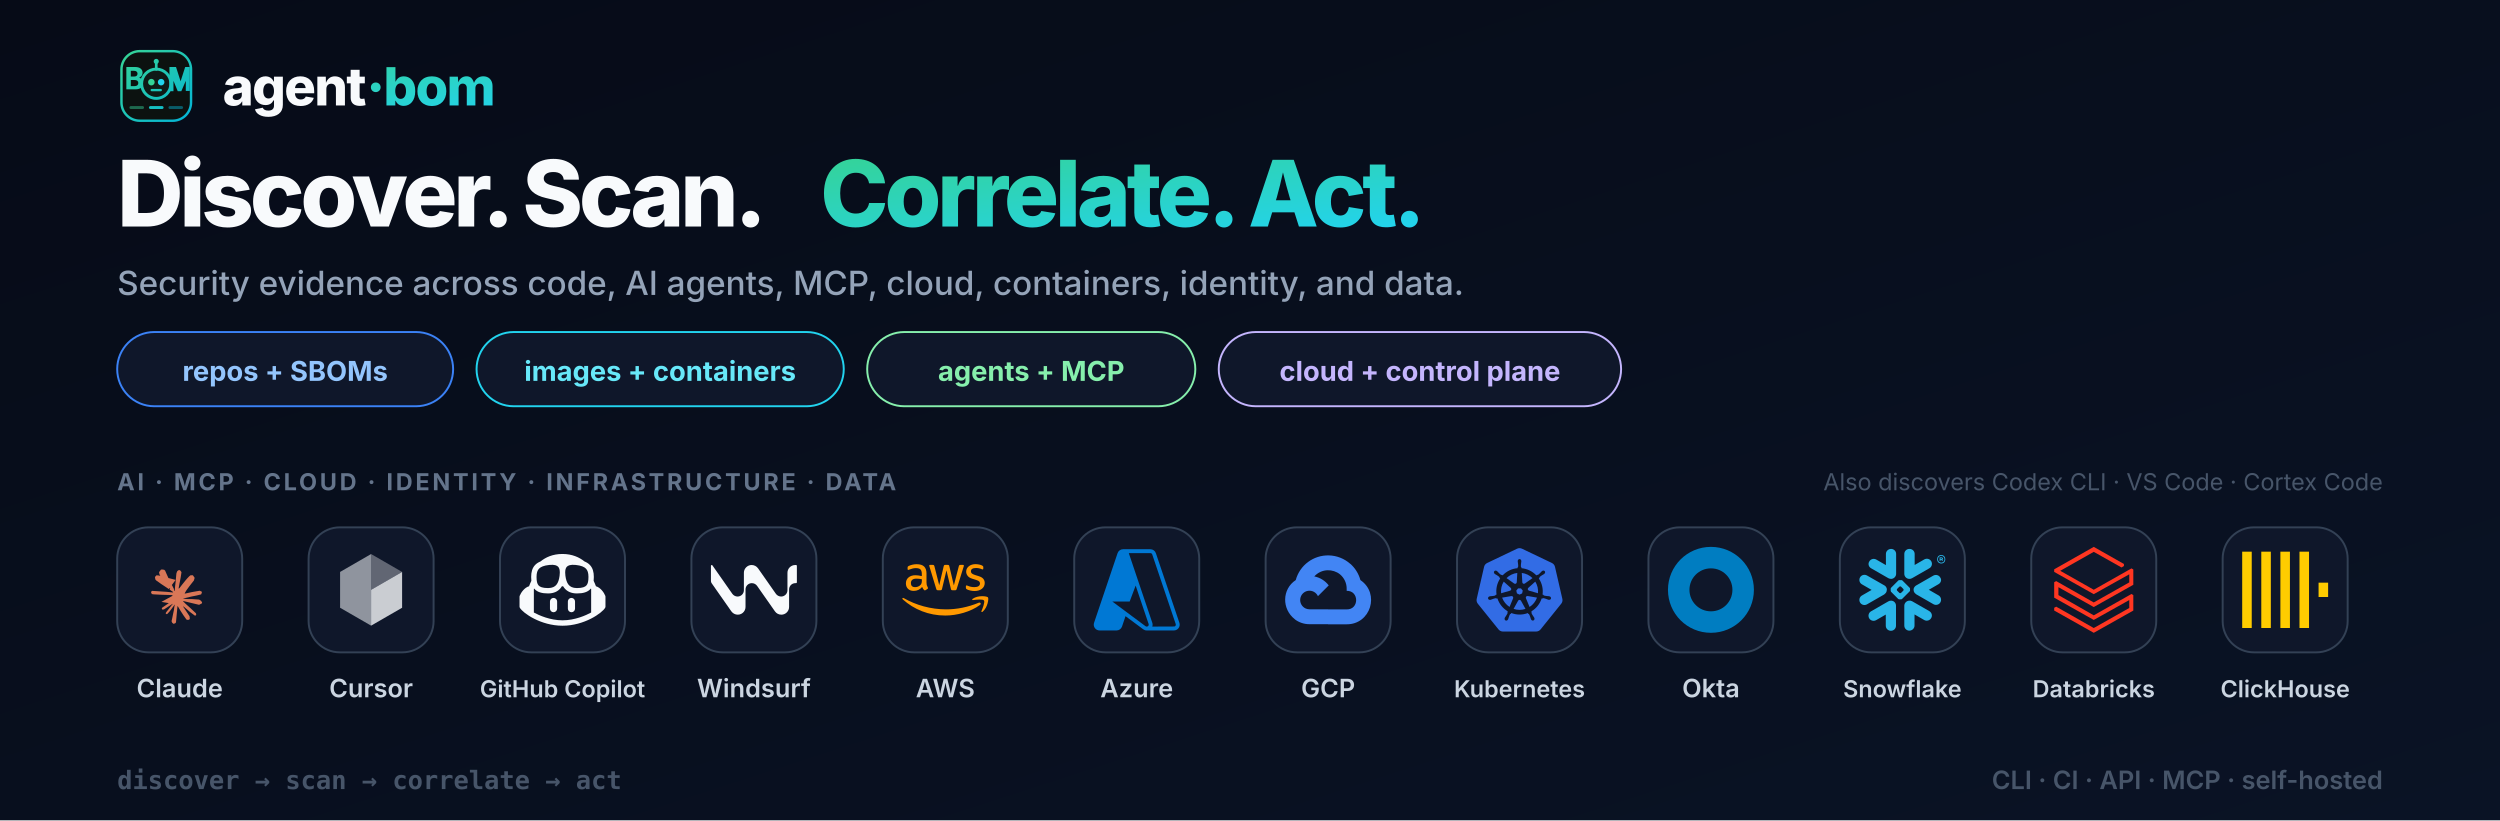
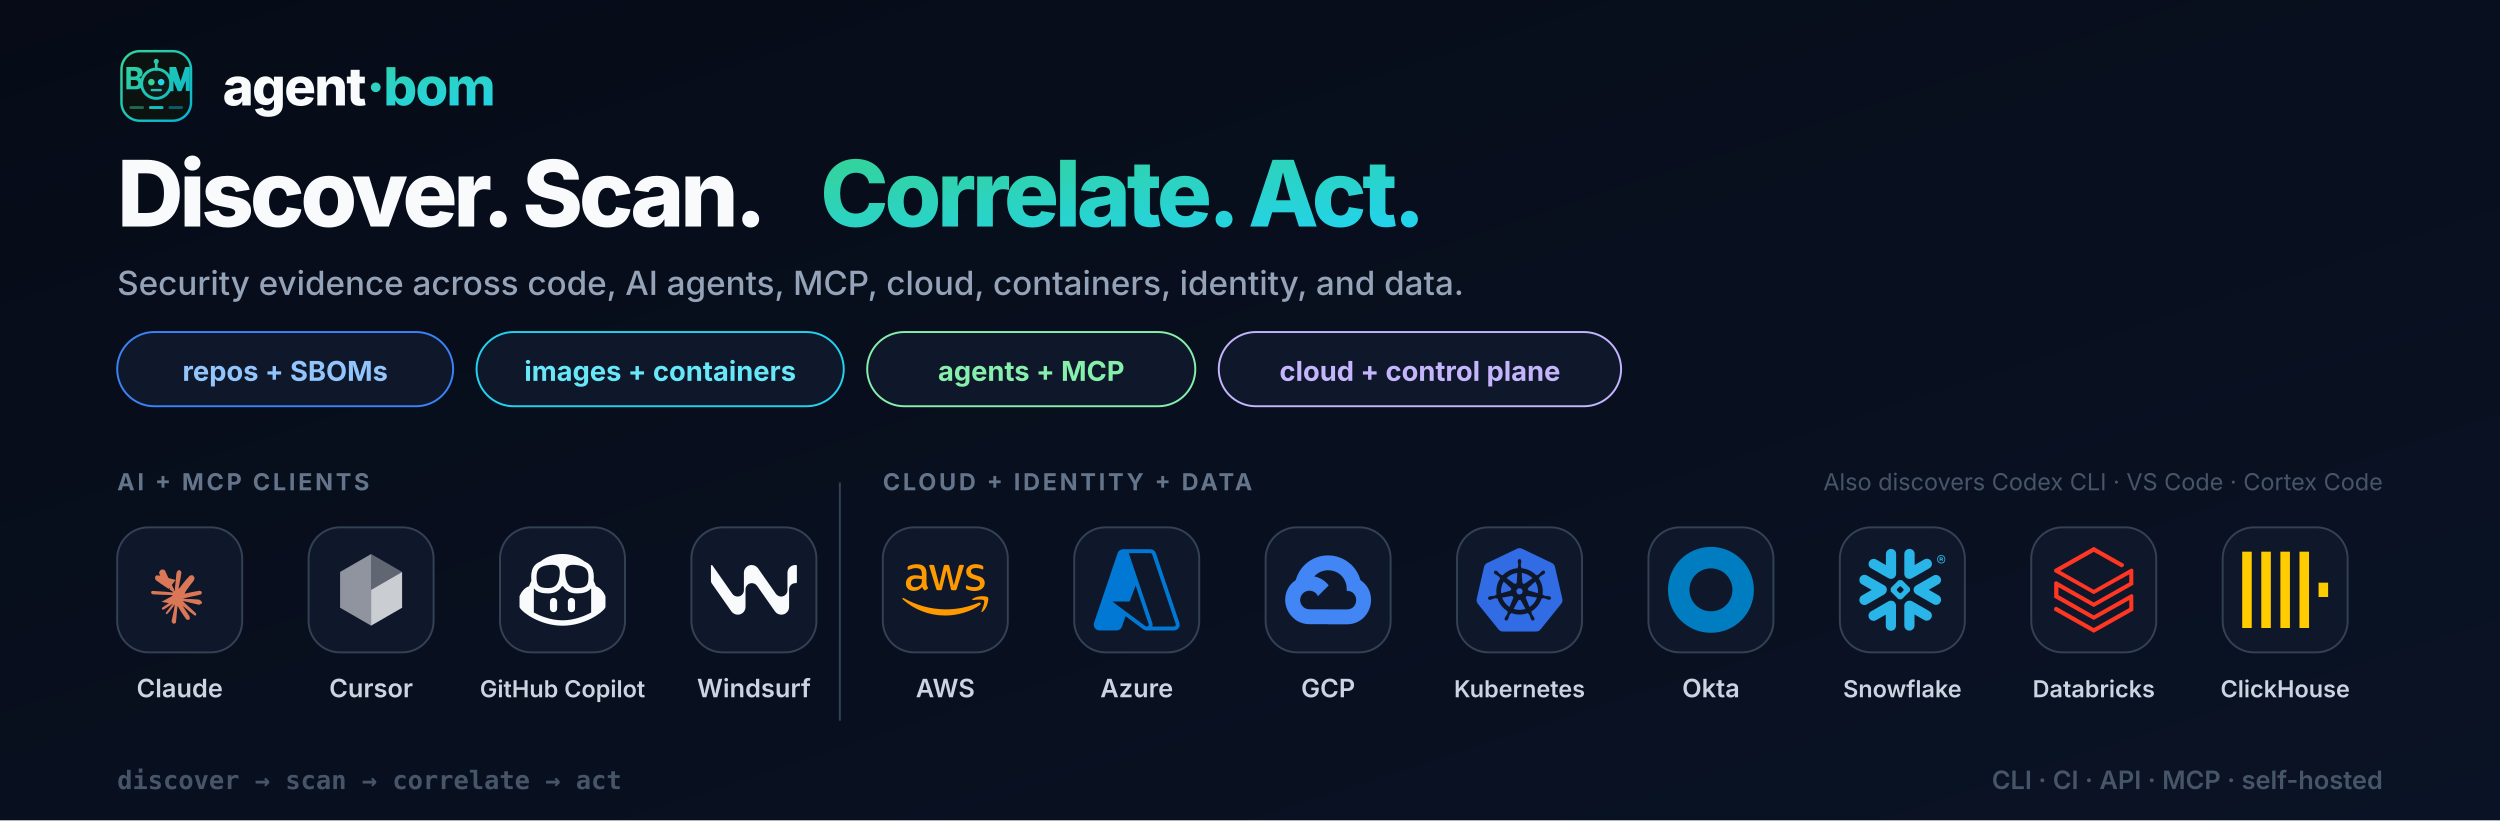
<svg xmlns="http://www.w3.org/2000/svg" width="1280" height="420" viewBox="0 0 1280 420" role="img" aria-labelledby="title desc">
  <defs>
    <linearGradient id="bg" x1="0" y1="0" x2="1" y2="1">
      <stop offset="0%" stop-color="#060b17" />
      <stop offset="100%" stop-color="#0a1325" />
    </linearGradient>
    <linearGradient id="brand" x1="0" y1="0" x2="1" y2="1">
      <stop offset="0" stop-color="#34d399" />
      <stop offset="1" stop-color="#22d3ee" />
    </linearGradient>
    <symbol id="embedded-mark-dark" viewBox="0 0 64 64">
      <defs>
        <linearGradient id="abm" x1="8" y1="6" x2="56" y2="58" gradientUnits="userSpaceOnUse">
          <stop offset="0%" stop-color="#34d399" />
          <stop offset="100%" stop-color="#06b6d4" />
        </linearGradient>
      </defs>
      <rect x="3.5" y="3.5" width="57" height="57" rx="15" fill="#0c1210" stroke="url(#abm)" stroke-width="2" />
      <path fill="url(#abm)" d="M7.5 16.5h7.4c3.7 0 5.9 1.9 5.9 4.7 0 1.9-1.05 3.25-2.75 3.95 2 .8 3.3 2.35 3.3 4.7 0 3.05-2.45 4.95-6.45 4.95H7.5V16.5zm3.65 3.1v4.7h2.8c1.7 0 2.7-.85 2.7-2.35s-1.1-2.35-2.95-2.35H11.15zm0 7.55v5h3.15c1.85 0 3-.95 3-2.55s-1.1-2.45-3.05-2.45H11.15z" />
      <circle cx="32" cy="30.2" r="12" fill="#0f1a17" stroke="url(#abm)" stroke-width="2.4" />
      <path d="M32 18.4V13.5" stroke="url(#abm)" stroke-width="2.2" stroke-linecap="round" />
      <circle cx="32" cy="11.9" r="2.1" fill="url(#abm)" />
      <circle cx="28" cy="28.9" r="2.7" fill="#34d399" />
      <circle cx="36" cy="28.9" r="2.7" fill="#22d3ee" />
      <path d="M28.3 35.4h7.4" stroke="url(#abm)" stroke-width="1.9" stroke-linecap="round" />
      <path fill="url(#abm)" d="M44.5 16.5h3.7l3.75 11.7 3.75-11.7H59.5v19.6h-3.3V27.8l-3.65 8.5h-2.95l-3.5-8.5v8.5h-3.3V16.5h1.7z" />
      <rect x="10" y="48.5" width="12" height="2.4" rx="1.2" fill="#34d399" fill-opacity="0.45" />
      <rect x="26" y="48.5" width="12" height="2.4" rx="1.2" fill="url(#abm)" />
      <rect x="42" y="48.5" width="12" height="2.4" rx="1.2" fill="#06b6d4" fill-opacity="0.45" />
    </symbol>
    <symbol id="embedded-claude" viewBox="0 0 24 24" fill="#d97757">
      <path d="M6.9 15.36 9.94 13.7l.05-.15-.05-.08h-.15l-.5-.03-1.74-.05-1.5-.06-1.46-.08-.37-.08L4 12.71l.04-.22.31-.21.44.04.98.06 1.47.1 1.06.07 1.58.16h.25l.04-.1-.09-.06-.07-.06-1.55-1.05-1.68-1.11-.88-.64-.47-.32-.24-.3-.1-.66.43-.47.58.04.15.04 1.16.31 1.51.39 1.95.5L9 11.74l.21.18.13-.18-.13-.21-1.08-1.46-1.16-1.49-.51-.66-.14-.4c-.05-.16-.08-.3-.08-.46l.5-.67L7 6.3l.66.09.27.24.41.94.66 1.46 1.02 2 .3.59.16.54.06.17h.1V12l.09-1.1.16-1.34.15-1.74.06-.49.24-.58.48-.31.37.18.31.44-.04.28-.18 1.19-.36 1.85-.23 1.24h.13l.16-.16.63-.83 1.06-1.32.46-.53.55-.58.35-.27h.66l.49.72-.22.75-.68.86-.57.73-.81 1.1-.51.88.05.07.12-.01 1.85-.4 1-.18 1.2-.2.53.24.06.26-.21.52-1.27.31-1.49.3-2.22.52-.03.02.03.04 1 .1.43.02h1.05l1.95.14.51.34.3.41-.05.31-.78.4-1.06-.25-2.45-.59-.84-.2h-.12v.06l.7.69 1.29 1.16 1.6 1.5.09.36-.21.3-.21-.03-1.39-1.04-.53-.47-1.21-1.02h-.08v.1l.28.4 1.47 2.22.08.68-.11.22-.38.13-.42-.07-.86-1.2-.88-1.36-.71-1.21-.09.05-.42 4.49-.2.23-.45.17-.38-.28-.2-.46.2-.91.24-1.19.2-.94.17-1.17.1-.39v-.03h-.05l-.55.76-.84 1.13-.66.71-.16.06-.27-.14.03-.25.15-.22.88-1.12.53-.7.35-.4-.01-.06h-.02l-2.4 1.56-.43.06-.18-.17.02-.27.1-.11 1.83-1.26Z" />
    </symbol>
    <symbol id="embedded-cursor" viewBox="0 0 24 24" fill="#f8fafc">
      <path d="M12 2 3.34 7v10L12 22V12Z" fill="#f8fafc" fill-opacity=".55" />
      <path d="M12 2v10l8.66-5L12 2Z" fill="#f8fafc" fill-opacity=".35" />
      <path d="M20.66 7 12 12v10l8.66-5V7Z" fill="#f8fafc" fill-opacity=".8" />
      <path d="M20.66 7 12 12 3.34 7 12 12Z" fill="#f8fafc" fill-opacity=".25" />
      <path d="M12 12 3.34 7l8.66 5 8.66-5L12 12Z" fill="#f8fafc" fill-opacity=".9" />
    </symbol>
    <symbol id="embedded-githubcopilot" viewBox="0 0 24 24" fill="#f8fafc">
      <path d="M23.922 16.997C23.061 18.492 18.063 22.02 12 22.02 5.937 22.02.939 18.492.078 16.997A.641.641 0 0 1 0 16.741v-2.869a.883.883 0 0 1 .053-.22c.372-.935 1.347-2.292 2.605-2.656.167-.429.414-1.055.644-1.517a10.098 10.098 0 0 1-.052-1.086c0-1.331.282-2.499 1.132-3.368.397-.406.89-.717 1.474-.952C7.255 2.937 9.248 1.98 11.978 1.98c2.731 0 4.767.957 6.166 2.093.584.235 1.077.546 1.474.952.85.869 1.132 2.037 1.132 3.368 0 .368-.014.733-.052 1.086.23.462.477 1.088.644 1.517 1.258.364 2.233 1.721 2.605 2.656a.841.841 0 0 1 .053.22v2.869a.641.641 0 0 1-.078.256Zm-11.75-5.992h-.344a4.359 4.359 0 0 1-.355.508c-.77.947-1.918 1.492-3.508 1.492-1.725 0-2.989-.359-3.782-1.259a2.137 2.137 0 0 1-.085-.104L4 11.746v6.585c1.435.779 4.514 2.179 8 2.179 3.486 0 6.565-1.4 8-2.179v-6.585l-.098-.104s-.033.045-.085.104c-.793.9-2.057 1.259-3.782 1.259-1.59 0-2.738-.545-3.508-1.492a4.359 4.359 0 0 1-.355-.508Zm2.328 3.25c.549 0 1 .451 1 1v2c0 .549-.451 1-1 1-.549 0-1-.451-1-1v-2c0-.549.451-1 1-1Zm-5 0c.549 0 1 .451 1 1v2c0 .549-.451 1-1 1-.549 0-1-.451-1-1v-2c0-.549.451-1 1-1Zm3.313-6.185c.136 1.057.403 1.913.878 2.497.442.544 1.134.938 2.344.938 1.573 0 2.292-.337 2.657-.751.384-.435.558-1.15.558-2.361 0-1.14-.243-1.847-.705-2.319-.477-.488-1.319-.862-2.824-1.025-1.487-.161-2.192.138-2.533.529-.269.307-.437.808-.438 1.578v.021c0 .265.021.562.063.893Zm-1.626 0c.042-.331.063-.628.063-.894v-.02c-.001-.77-.169-1.271-.438-1.578-.341-.391-1.046-.69-2.533-.529-1.505.163-2.347.537-2.824 1.025-.462.472-.705 1.179-.705 2.319 0 1.211.175 1.926.558 2.361.365.414 1.084.751 2.657.751 1.21 0 1.902-.394 2.344-.938.475-.584.742-1.44.878-2.497Z" />
    </symbol>
    <symbol id="embedded-windsurf" viewBox="0 0 24 24" fill="#f8fafc">
      <path d="M23.55 5.067c-1.204-.002-2.181.973-2.181 2.176v4.868c0 .972-.803 1.759-1.76 1.759-.568 0-1.135-.286-1.472-.766l-4.971-7.1c-.412-.59-1.084-.941-1.81-.941-1.133 0-2.153.964-2.153 2.153v4.896c0 .972-.797 1.759-1.76 1.759-.57 0-1.136-.286-1.473-.766L.408 5.16C.282 4.98 0 5.069 0 5.288v4.245c0 .215.066.423.188.599l5.475 7.818c.323.462.801.805 1.351.93 1.377.313 2.645-.747 2.645-2.098v-4.893c0-.972.787-1.759 1.76-1.759h.003a1.798 1.798 0 0 1 1.472.766l4.972 7.099c.413.591 1.05.941 1.809.941 1.159 0 2.151-.965 2.151-2.153v-4.895c0-.972.787-1.759 1.76-1.759h.194a.22.22 0 0 0 .22-.22v-4.622a.22.22 0 0 0-.22-.22Z" />
    </symbol>
    <symbol id="embedded-amazonwebservices" viewBox="0 0 24 24" fill="#ff9900">
      <path d="M6.763 10.036c0 .296.032.535.088.71.064.176.144.368.256.576.04.063.056.127.056.183 0 .08-.048.16-.152.24l-.503.335a.383.383 0 0 1-.208.072c-.08 0-.16-.04-.239-.112a2.47 2.47 0 0 1-.287-.375 6.18 6.18 0 0 1-.248-.471c-.622.734-1.405 1.101-2.347 1.101-.67 0-1.205-.191-1.596-.574-.391-.384-.59-.894-.59-1.533 0-.678.239-1.23.726-1.644.487-.415 1.133-.623 1.955-.623.272 0 .551.024.846.064.296.04.6.104.918.176v-.583c0-.607-.127-1.03-.375-1.277-.255-.248-.686-.367-1.3-.367-.28 0-.568.031-.863.103-.295.072-.583.16-.862.272a2.287 2.287 0 0 1-.28.104.488.488 0 0 1-.127.023c-.112 0-.168-.08-.168-.247v-.391c0-.128.016-.224.056-.28a.597.597 0 0 1 .224-.167c.279-.144.614-.264 1.005-.36a4.84 4.84 0 0 1 1.246-.151c.95 0 1.644.216 2.091.647.439.43.662 1.085.662 1.963v2.586zm-3.24 1.214c.263 0 .534-.048.822-.144.287-.096.543-.271.758-.51.128-.152.224-.32.272-.512.047-.191.08-.423.08-.694v-.335a6.66 6.66 0 0 0-.735-.136 6.02 6.02 0 0 0-.75-.048c-.535 0-.926.104-1.19.32-.263.215-.39.518-.39.917 0 .375.095.655.295.846.191.2.47.296.838.296zm6.41.862c-.144 0-.24-.024-.304-.08-.064-.048-.12-.16-.168-.311L7.586 5.55a1.398 1.398 0 0 1-.072-.32c0-.128.064-.2.191-.2h.783c.151 0 .255.025.31.08.065.048.113.16.16.312l1.342 5.284 1.245-5.284c.04-.16.088-.264.151-.312a.549.549 0 0 1 .32-.08h.638c.152 0 .256.025.32.08.063.048.12.16.151.312l1.261 5.348 1.381-5.348c.048-.16.104-.264.16-.312a.52.52 0 0 1 .311-.08h.743c.127 0 .2.065.2.2 0 .04-.009.08-.017.128a1.137 1.137 0 0 1-.056.2l-1.923 6.17c-.048.16-.104.263-.168.311a.51.51 0 0 1-.303.08h-.687c-.151 0-.255-.024-.32-.08-.063-.056-.119-.16-.15-.32l-1.238-5.148-1.23 5.14c-.04.16-.087.264-.15.32-.065.056-.177.08-.32.08zm10.256.215c-.415 0-.83-.048-1.229-.143-.399-.096-.71-.2-.918-.32-.128-.071-.215-.151-.247-.223a.563.563 0 0 1-.048-.224v-.407c0-.167.064-.247.183-.247.048 0 .096.008.144.024.048.016.12.048.2.08.271.12.566.215.878.279.319.064.63.096.95.096.502 0 .894-.088 1.165-.264a.86.86 0 0 0 .415-.758.777.777 0 0 0-.215-.559c-.144-.151-.416-.287-.807-.415l-1.157-.36c-.583-.183-1.014-.454-1.277-.813a1.902 1.902 0 0 1-.4-1.158c0-.335.073-.63.216-.886.144-.255.335-.479.575-.654.24-.184.51-.32.83-.415.32-.096.655-.136 1.006-.136.175 0 .359.008.535.032.183.024.35.056.518.088.16.04.312.08.455.127.144.048.256.096.336.144a.69.69 0 0 1 .24.2.43.43 0 0 1 .071.263v.375c0 .168-.064.256-.184.256a.83.83 0 0 1-.303-.096 3.652 3.652 0 0 0-1.532-.311c-.455 0-.815.071-1.062.223-.248.152-.375.383-.375.71 0 .224.08.416.24.567.159.152.454.304.877.44l1.134.358c.574.184.99.44 1.237.767.247.327.367.702.367 1.117 0 .343-.072.655-.207.926-.144.272-.336.511-.583.703-.248.2-.543.343-.886.447-.36.111-.734.167-1.142.167zM21.698 16.207c-2.626 1.94-6.442 2.969-9.722 2.969-4.598 0-8.74-1.7-11.87-4.526-.247-.223-.024-.527.272-.351 3.384 1.963 7.559 3.153 11.877 3.153 2.914 0 6.114-.607 9.06-1.852.439-.2.814.287.383.607zM22.792 14.961c-.336-.43-2.22-.207-3.074-.103-.255.032-.295-.192-.063-.36 1.5-1.053 3.967-.75 4.254-.399.287.36-.08 2.826-1.485 4.007-.215.184-.423.088-.327-.151.32-.79 1.03-2.57.695-2.994z" />
    </symbol>
    <symbol id="embedded-microsoftazure" viewBox="0 0 24 24" fill="#0078d4">
      <path d="M22.379 23.343a1.62 1.62 0 0 0 1.536-2.14v.002L17.35 1.76A1.62 1.62 0 0 0 15.816.657H8.184A1.62 1.62 0 0 0 6.65 1.76L.086 21.204a1.62 1.62 0 0 0 1.536 2.139h4.741a1.62 1.62 0 0 0 1.535-1.103l.977-2.892 4.947 3.675c.28.208.618.32.966.32m-3.084-12.531 3.624 10.739a.54.54 0 0 1-.51.713v-.001h-.03a.54.54 0 0 1-.322-.106l-9.287-6.9h4.853m6.313 7.006c.116-.326.13-.694.007-1.058L9.79 1.76a1.722 1.722 0 0 0-.007-.02h6.034a.54.54 0 0 1 .512.366l6.562 19.445a.54.54 0 0 1-.338.684" />
    </symbol>
    <symbol id="embedded-googlecloud" viewBox="0 0 24 24" fill="#4285f4">
      <path d="M12.19 2.38a9.344 9.344 0 0 0-9.234 6.893c.053-.02-.055.013 0 0-3.875 2.551-3.922 8.11-.247 10.941l.006-.007-.007.03a6.717 6.717 0 0 0 4.077 1.356h5.173l.03.03h5.192c6.687.053 9.376-8.605 3.835-12.35a9.365 9.365 0 0 0-2.821-4.552l-.043.043.006-.05A9.344 9.344 0 0 0 12.19 2.38zm-.358 4.146c1.244-.04 2.518.368 3.486 1.15a5.186 5.186 0 0 1 1.862 4.078v.518c3.53-.07 3.53 5.262 0 5.193h-5.193l-.008.009v-.04H6.785a2.59 2.59 0 0 1-1.067-.23h.001a2.597 2.597 0 1 1 3.437-3.437l3.013-3.012A6.747 6.747 0 0 0 8.11 8.24c.018-.01.04-.026.054-.023a5.186 5.186 0 0 1 3.67-1.69z" />
    </symbol>
    <symbol id="embedded-kubernetes" viewBox="0 0 24 24" fill="#326ce5">
      <path d="M10.204 14.35l.007.01-.999 2.413a5.171 5.171 0 0 1-2.075-2.597l2.578-.437.004.005a.44.44 0 0 1 .484.606zm-.833-2.129a.44.44 0 0 0 .173-.756l.002-.011L7.585 9.7a5.143 5.143 0 0 0-.73 3.255l2.514-.725.002-.009zm1.145-1.98a.44.44 0 0 0 .699-.337l.01-.005.15-2.62a5.144 5.144 0 0 0-3.01 1.442l2.147 1.523.004-.002zm.76 2.75l.723.349.722-.347.18-.78-.5-.623h-.804l-.5.623.179.779zm1.5-3.095a.44.44 0 0 0 .7.336l.008.003 2.134-1.513a5.188 5.188 0 0 0-2.992-1.442l.148 2.615.002.001zm10.876 5.97l-5.773 7.181a1.6 1.6 0 0 1-1.248.594l-9.261.003a1.6 1.6 0 0 1-1.247-.596l-5.776-7.18a1.583 1.583 0 0 1-.307-1.34L2.1 5.573c.108-.47.425-.864.863-1.073L11.305.513a1.606 1.606 0 0 1 1.385 0l8.345 3.985c.438.209.755.604.863 1.073l2.062 8.955c.108.47-.005.963-.308 1.34zm-3.289-2.057c-.042-.01-.103-.026-.145-.034-.174-.033-.315-.025-.479-.038-.35-.037-.638-.067-.895-.148-.105-.04-.18-.165-.216-.216l-.201-.059a6.45 6.45 0 0 0-.105-2.332 6.465 6.465 0 0 0-.936-2.163c.052-.047.15-.133.177-.159.008-.09.001-.183.094-.282.197-.185.444-.338.743-.522.142-.084.273-.137.415-.242.032-.024.076-.062.11-.089.24-.191.295-.52.123-.736-.172-.216-.506-.236-.745-.045-.034.027-.08.062-.111.088-.134.116-.217.23-.33.35-.246.25-.45.458-.673.609-.097.056-.239.037-.303.033l-.19.135a6.545 6.545 0 0 0-4.146-2.003l-.012-.223c-.065-.062-.143-.115-.163-.25-.022-.268.015-.557.057-.905.023-.163.061-.298.068-.475.001-.04-.001-.099-.001-.142 0-.306-.224-.555-.5-.555-.275 0-.499.249-.499.555l.001.014c0 .041-.002.092 0 .128.006.177.044.312.067.475.042.348.078.637.056.906a.545.545 0 0 1-.162.258l-.012.211a6.424 6.424 0 0 0-4.166 2.003 8.373 8.373 0 0 1-.18-.128c-.09.012-.18.04-.297-.029-.223-.15-.427-.358-.673-.608-.113-.12-.195-.234-.329-.349-.03-.026-.077-.062-.111-.088a.594.594 0 0 0-.348-.132.481.481 0 0 0-.398.176c-.172.216-.117.546.123.737l.007.005.104.083c.142.105.272.159.414.242.299.185.546.338.743.522.076.082.09.226.1.288l.16.143a6.462 6.462 0 0 0-1.02 4.506l-.208.06c-.055.072-.133.184-.215.217-.257.081-.546.11-.895.147-.164.014-.305.006-.48.039-.037.007-.09.02-.133.03l-.004.002-.007.002c-.295.071-.484.342-.423.608.061.267.349.429.645.365l.007-.001.01-.003.129-.029c.17-.046.294-.113.448-.172.33-.118.604-.217.87-.256.112-.009.23.069.288.101l.217-.037a6.5 6.5 0 0 0 2.88 3.596l-.09.218c.033.084.069.199.044.282-.097.252-.263.517-.452.813-.091.136-.185.242-.268.399-.02.037-.045.095-.064.134-.128.275-.034.591.213.71.248.12.556-.007.69-.282v-.002c.02-.039.046-.09.062-.127.07-.162.094-.301.144-.458.132-.332.205-.68.387-.897.05-.06.13-.082.215-.105l.113-.205a6.453 6.453 0 0 0 4.609.012l.106.192c.086.028.18.042.256.155.136.232.229.507.342.84.05.156.074.295.145.457.016.037.043.09.062.129.133.276.442.402.69.282.247-.118.341-.435.213-.71-.02-.039-.045-.096-.065-.134-.083-.156-.177-.261-.268-.398-.19-.296-.346-.541-.443-.793-.04-.13.007-.21.038-.294-.018-.022-.059-.144-.083-.202a6.499 6.499 0 0 0 2.88-3.622c.064.01.176.03.213.038.075-.05.144-.114.28-.104.266.039.54.138.87.256.154.06.277.128.448.173.036.01.088.019.13.028l.009.003.007.001c.297.064.584-.098.645-.365.06-.266-.128-.537-.423-.608zM16.4 9.701l-1.95 1.746v.005a.44.44 0 0 0 .173.757l.003.01 2.526.728a5.199 5.199 0 0 0-.108-1.674A5.208 5.208 0 0 0 16.4 9.7zm-4.013 5.325a.437.437 0 0 0-.404-.232.44.44 0 0 0-.372.233h-.002l-1.268 2.292a5.164 5.164 0 0 0 3.326.003l-1.27-2.296h-.01zm1.888-1.293a.44.44 0 0 0-.27.036.44.44 0 0 0-.214.572l-.003.004 1.01 2.438a5.15 5.15 0 0 0 2.081-2.615l-2.6-.44-.004.005z" />
    </symbol>
    <symbol id="embedded-okta" viewBox="0 0 24 24" fill="#007dc1">
      <path d="M12 0C5.389 0 0 5.35 0 12s5.35 12 12 12 12-5.35 12-12S18.611 0 12 0zm0 18c-3.325 0-6-2.675-6-6s2.675-6 6-6 6 2.675 6 6-2.675 6-6 6z" />
    </symbol>
    <symbol id="embedded-snowflake" viewBox="0 0 24 24" fill="#29b5e8">
      <path d="M24 3.459c0 .646-.418 1.18-1.141 1.18-.723 0-1.142-.534-1.142-1.18 0-.647.419-1.18 1.142-1.18.723 0 1.141.533 1.141 1.18zm-.228 0c0-.533-.38-.951-.913-.951s-.913.38-.913.95c0 .533.38.952.913.952.57 0 .913-.419.913-.951zm-1.37-.533h.495c.266 0 .456.152.456.38 0 .153-.076.229-.19.305l.19.266v.038h-.266l-.19-.266h-.229v.266h-.266zm.495.228h-.229v.267h.229c.114 0 .152-.038.152-.114.038-.077-.038-.153-.152-.153zM7.602 12.4c.038-.151.076-.304.076-.456 0-.114-.038-.228-.038-.342-.114-.343-.304-.647-.646-.838l-4.87-2.777c-.685-.38-1.56-.152-1.94.533-.381.685-.153 1.56.532 1.94l2.701 1.56-2.701 1.56c-.685.38-.913 1.256-.533 1.94.38.685 1.256.914 1.94.533l4.832-2.777c.343-.267.571-.533.647-.876zm1.332 2.626c-.266-.038-.57.038-.837.19l-4.832 2.777c-.685.38-.913 1.256-.532 1.94.38.686 1.255.914 1.94.533l2.701-1.56v3.12c0 .8.647 1.408 1.446 1.408.799 0 1.407-.647 1.407-1.408v-5.592c0-.761-.57-1.37-1.293-1.408zm4.946-6.088c.266.038.57-.038.837-.19l4.832-2.777c.685-.38.913-1.256.532-1.94-.38-.686-1.255-.914-1.94-.533l-2.701 1.56V1.975c0-.799-.647-1.408-1.446-1.408-.799 0-1.446.609-1.446 1.408V7.53c0 .76.609 1.37 1.332 1.407zM3.265 5.97l4.832 2.777c.266.152.533.19.837.19.723-.038 1.331-.684 1.331-1.407V1.975c0-.799-.646-1.408-1.407-1.408-.799 0-1.446.647-1.446 1.408v3.12l-2.701-1.56c-.685-.38-1.56-.152-1.94.533-.419.646-.19 1.521.494 1.902zm9.093 6.011a.412.412 0 00-.114-.266l-.57-.571a.346.346 0 00-.267-.114.412.412 0 00-.266.114l-.571.57a.411.411 0 00-.114.267c0 .076.038.19.114.267l.57.57a.345.345 0 00.267.114c.076 0 .19-.038.266-.114l.571-.57a.412.412 0 00.114-.267zm1.598.533L11.94 14.53c-.039.038-.153.114-.229.114h-.608a.411.411 0 01-.267-.114L8.82 12.514a.408.408 0 01-.076-.229v-.608c0-.076.038-.19.114-.267l2.016-2.016a.41.41 0 01.267-.114h.608a.41.41 0 01.267.114l2.016 2.016a.347.347 0 01.114.267v.608c-.076.077-.114.19-.19.229zm5.593 5.44l-4.832-2.777c-.266-.152-.57-.19-.837-.152-.723.038-1.332.684-1.332 1.408v5.554c0 .8.647 1.408 1.408 1.408.799 0 1.446-.647 1.446-1.408v-3.12l2.7 1.56c.686.38 1.561.152 1.941-.533.419-.646.19-1.521-.494-1.94zm2.549-7.533l-2.701 1.56 2.7 1.56c.686.38.914 1.256.533 1.94-.38.685-1.255.913-1.94.533l-4.832-2.778a1.644 1.644 0 01-.647-.798c-.037-.153-.076-.305-.076-.457 0-.114.039-.228.039-.342.114-.343.342-.647.646-.837l4.832-2.778c.685-.38 1.56-.152 1.94.533.457.609.19 1.484-.494 1.864" />
    </symbol>
    <symbol id="embedded-databricks" viewBox="0 0 24 24" fill="#ff3621">
      <path d="M.95 14.184L12 20.403l9.919-5.55v2.21L12 22.662l-10.484-5.96-.565.308v.77L12 24l11.05-6.218v-4.317l-.515-.309L12 19.118l-9.867-5.653v-2.21L12 16.805l11.05-6.218V6.32l-.515-.308L12 11.974 2.647 6.681 12 1.388l7.76 4.368.668-.411v-.566L12 0 .95 6.27v.72L12 13.207l9.919-5.55v2.26L12 15.52 1.516 9.56l-.565.308Z" />
    </symbol>
    <symbol id="embedded-clickhouse" viewBox="0 0 24 24" fill="#ffcc00">
      <path d="M21.333 10H24v4h-2.667ZM16 1.335h2.667v21.33H16Zm-5.333 0h2.666v21.33h-2.666ZM0 22.665V1.335h2.667v21.33zm5.333-21.33H8v21.33H5.333Z" />
    </symbol>
  </defs>
  <rect width="1280" height="420" fill="url(#bg)" />
  <g font-family="Inter,'Segoe UI',ui-sans-serif,Arial,sans-serif">
    <g transform="translate(60 24)">
      <use width="40" height="40" href="#embedded-mark-dark" />
      <text x="54" y="30" font-size="27" font-weight="800" letter-spacing="-0.8" fill="#f8fafc">agent<tspan fill="url(#brand)">·bom</tspan>
      </text>
    </g>
    <text x="60" y="116" font-size="47" font-weight="820" letter-spacing="-2.1" fill="#f8fafc">Discover. Scan.</text>
    <text x="420" y="116" font-size="47" font-weight="820" letter-spacing="-2.1" fill="url(#brand)">Correlate. Act.</text>
    <text x="60" y="151" fill="#94a3b8" font-size="17" font-weight="500">Security evidence across code, AI agents, MCP, cloud, containers, identity, and data.</text>
    <g transform="translate(60 170)">
      <g>
        <rect width="172" height="38" rx="19" fill="#0f172a" stroke="#3b82f6" />
        <text x="86" y="25" text-anchor="middle" fill="#93c5fd" font-size="14" font-weight="700">repos + SBOMs</text>
      </g>
      <g transform="translate(184)">
        <rect width="188" height="38" rx="19" fill="#0f172a" stroke="#22d3ee" />
        <text x="94" y="25" text-anchor="middle" fill="#67e8f9" font-size="14" font-weight="700">images + containers</text>
      </g>
      <g transform="translate(384)">
        <rect width="168" height="38" rx="19" fill="#0f172a" stroke="#86efac" />
        <text x="84" y="25" text-anchor="middle" fill="#86efac" font-size="14" font-weight="700">agents + MCP</text>
      </g>
      <g transform="translate(564)">
        <rect width="206" height="38" rx="19" fill="#0f172a" stroke="#c4b5fd" />
        <text x="103" y="25" text-anchor="middle" fill="#c4b5fd" font-size="14" font-weight="700">cloud + control plane</text>
      </g>
    </g>
-     <text x="60" y="251" fill="#64748b" font-size="12" font-weight="700" letter-spacing="1.4">AI · MCP · CLOUD · IDENTITY · INFRASTRUCTURE · DATA</text>
+     <text x="60" y="251" fill="#64748b" font-size="12" font-weight="700" letter-spacing="1.4">AI + MCP CLIENTS</text>
+     <text x="452" y="251" fill="#64748b" font-size="12" font-weight="700" letter-spacing="1.4">CLOUD + IDENTITY + DATA</text>
    <text x="1220" y="251" text-anchor="end" fill="#475569" font-size="12">Also discovers Codex CLI · VS Code · Cortex Code</text>
+     <line x1="430" y1="247" x2="430" y2="369" stroke="#334155" stroke-width="1" />
    <g transform="translate(60 270)">
      <g>
        <rect width="64" height="64" rx="16" fill="#0f172a" stroke="#334155" />
        <use x="10" y="10" width="44" height="44" href="#embedded-claude" />
        <text x="32" y="87" text-anchor="middle" fill="#cbd5e1" font-size="13" font-weight="600">Claude</text>
      </g>
      <g transform="translate(98)">
        <rect width="64" height="64" rx="16" fill="#0f172a" stroke="#334155" />
        <use x="10" y="10" width="44" height="44" href="#embedded-cursor" />
        <text x="32" y="87" text-anchor="middle" fill="#cbd5e1" font-size="13" font-weight="600">Cursor</text>
      </g>
      <g transform="translate(196)">
        <rect width="64" height="64" rx="16" fill="#0f172a" stroke="#334155" />
        <use x="10" y="10" width="44" height="44" href="#embedded-githubcopilot" />
        <text x="32" y="87" text-anchor="middle" fill="#cbd5e1" font-size="12" font-weight="600">GitHub Copilot</text>
      </g>
      <g transform="translate(294)">
        <rect width="64" height="64" rx="16" fill="#0f172a" stroke="#334155" />
        <use x="10" y="10" width="44" height="44" href="#embedded-windsurf" />
        <text x="32" y="87" text-anchor="middle" fill="#cbd5e1" font-size="13" font-weight="600">Windsurf</text>
      </g>
      <g transform="translate(392)">
        <rect width="64" height="64" rx="16" fill="#0f172a" stroke="#334155" />
        <use x="10" y="10" width="44" height="44" href="#embedded-amazonwebservices" />
        <text x="32" y="87" text-anchor="middle" fill="#cbd5e1" font-size="13" font-weight="600">AWS</text>
      </g>
      <g transform="translate(490)">
        <rect width="64" height="64" rx="16" fill="#0f172a" stroke="#334155" />
        <use x="10" y="10" width="44" height="44" href="#embedded-microsoftazure" />
        <text x="32" y="87" text-anchor="middle" fill="#cbd5e1" font-size="13" font-weight="600">Azure</text>
      </g>
      <g transform="translate(588)">
        <rect width="64" height="64" rx="16" fill="#0f172a" stroke="#334155" />
        <use x="10" y="10" width="44" height="44" href="#embedded-googlecloud" />
        <text x="32" y="87" text-anchor="middle" fill="#cbd5e1" font-size="13" font-weight="600">GCP</text>
      </g>
      <g transform="translate(686)">
        <rect width="64" height="64" rx="16" fill="#0f172a" stroke="#334155" />
        <use x="10" y="10" width="44" height="44" href="#embedded-kubernetes" />
        <text x="32" y="87" text-anchor="middle" fill="#cbd5e1" font-size="12" font-weight="600">Kubernetes</text>
      </g>
      <g transform="translate(784)">
        <rect width="64" height="64" rx="16" fill="#0f172a" stroke="#334155" />
        <use x="10" y="10" width="44" height="44" href="#embedded-okta" />
        <text x="32" y="87" text-anchor="middle" fill="#cbd5e1" font-size="13" font-weight="600">Okta</text>
      </g>
      <g transform="translate(882)">
        <rect width="64" height="64" rx="16" fill="#0f172a" stroke="#334155" />
        <use x="10" y="10" width="44" height="44" href="#embedded-snowflake" />
        <text x="32" y="87" text-anchor="middle" fill="#cbd5e1" font-size="12" font-weight="600">Snowflake</text>
      </g>
      <g transform="translate(980)">
        <rect width="64" height="64" rx="16" fill="#0f172a" stroke="#334155" />
        <use x="10" y="10" width="44" height="44" href="#embedded-databricks" />
        <text x="32" y="87" text-anchor="middle" fill="#cbd5e1" font-size="12" font-weight="600">Databricks</text>
      </g>
      <g transform="translate(1078)">
        <rect width="64" height="64" rx="16" fill="#0f172a" stroke="#334155" />
        <use x="10" y="10" width="44" height="44" href="#embedded-clickhouse" />
        <text x="32" y="87" text-anchor="middle" fill="#cbd5e1" font-size="12" font-weight="600">ClickHouse</text>
      </g>
    </g>
    <text x="60" y="404" fill="#475569" font-family="ui-monospace,SFMono-Regular,Menlo,monospace" font-size="13" font-weight="600">discover → scan → correlate → act</text>
    <text x="1220" y="404" text-anchor="end" fill="#475569" font-size="13" font-weight="600">CLI · CI · API · MCP · self-hosted</text>
  </g>
</svg>
